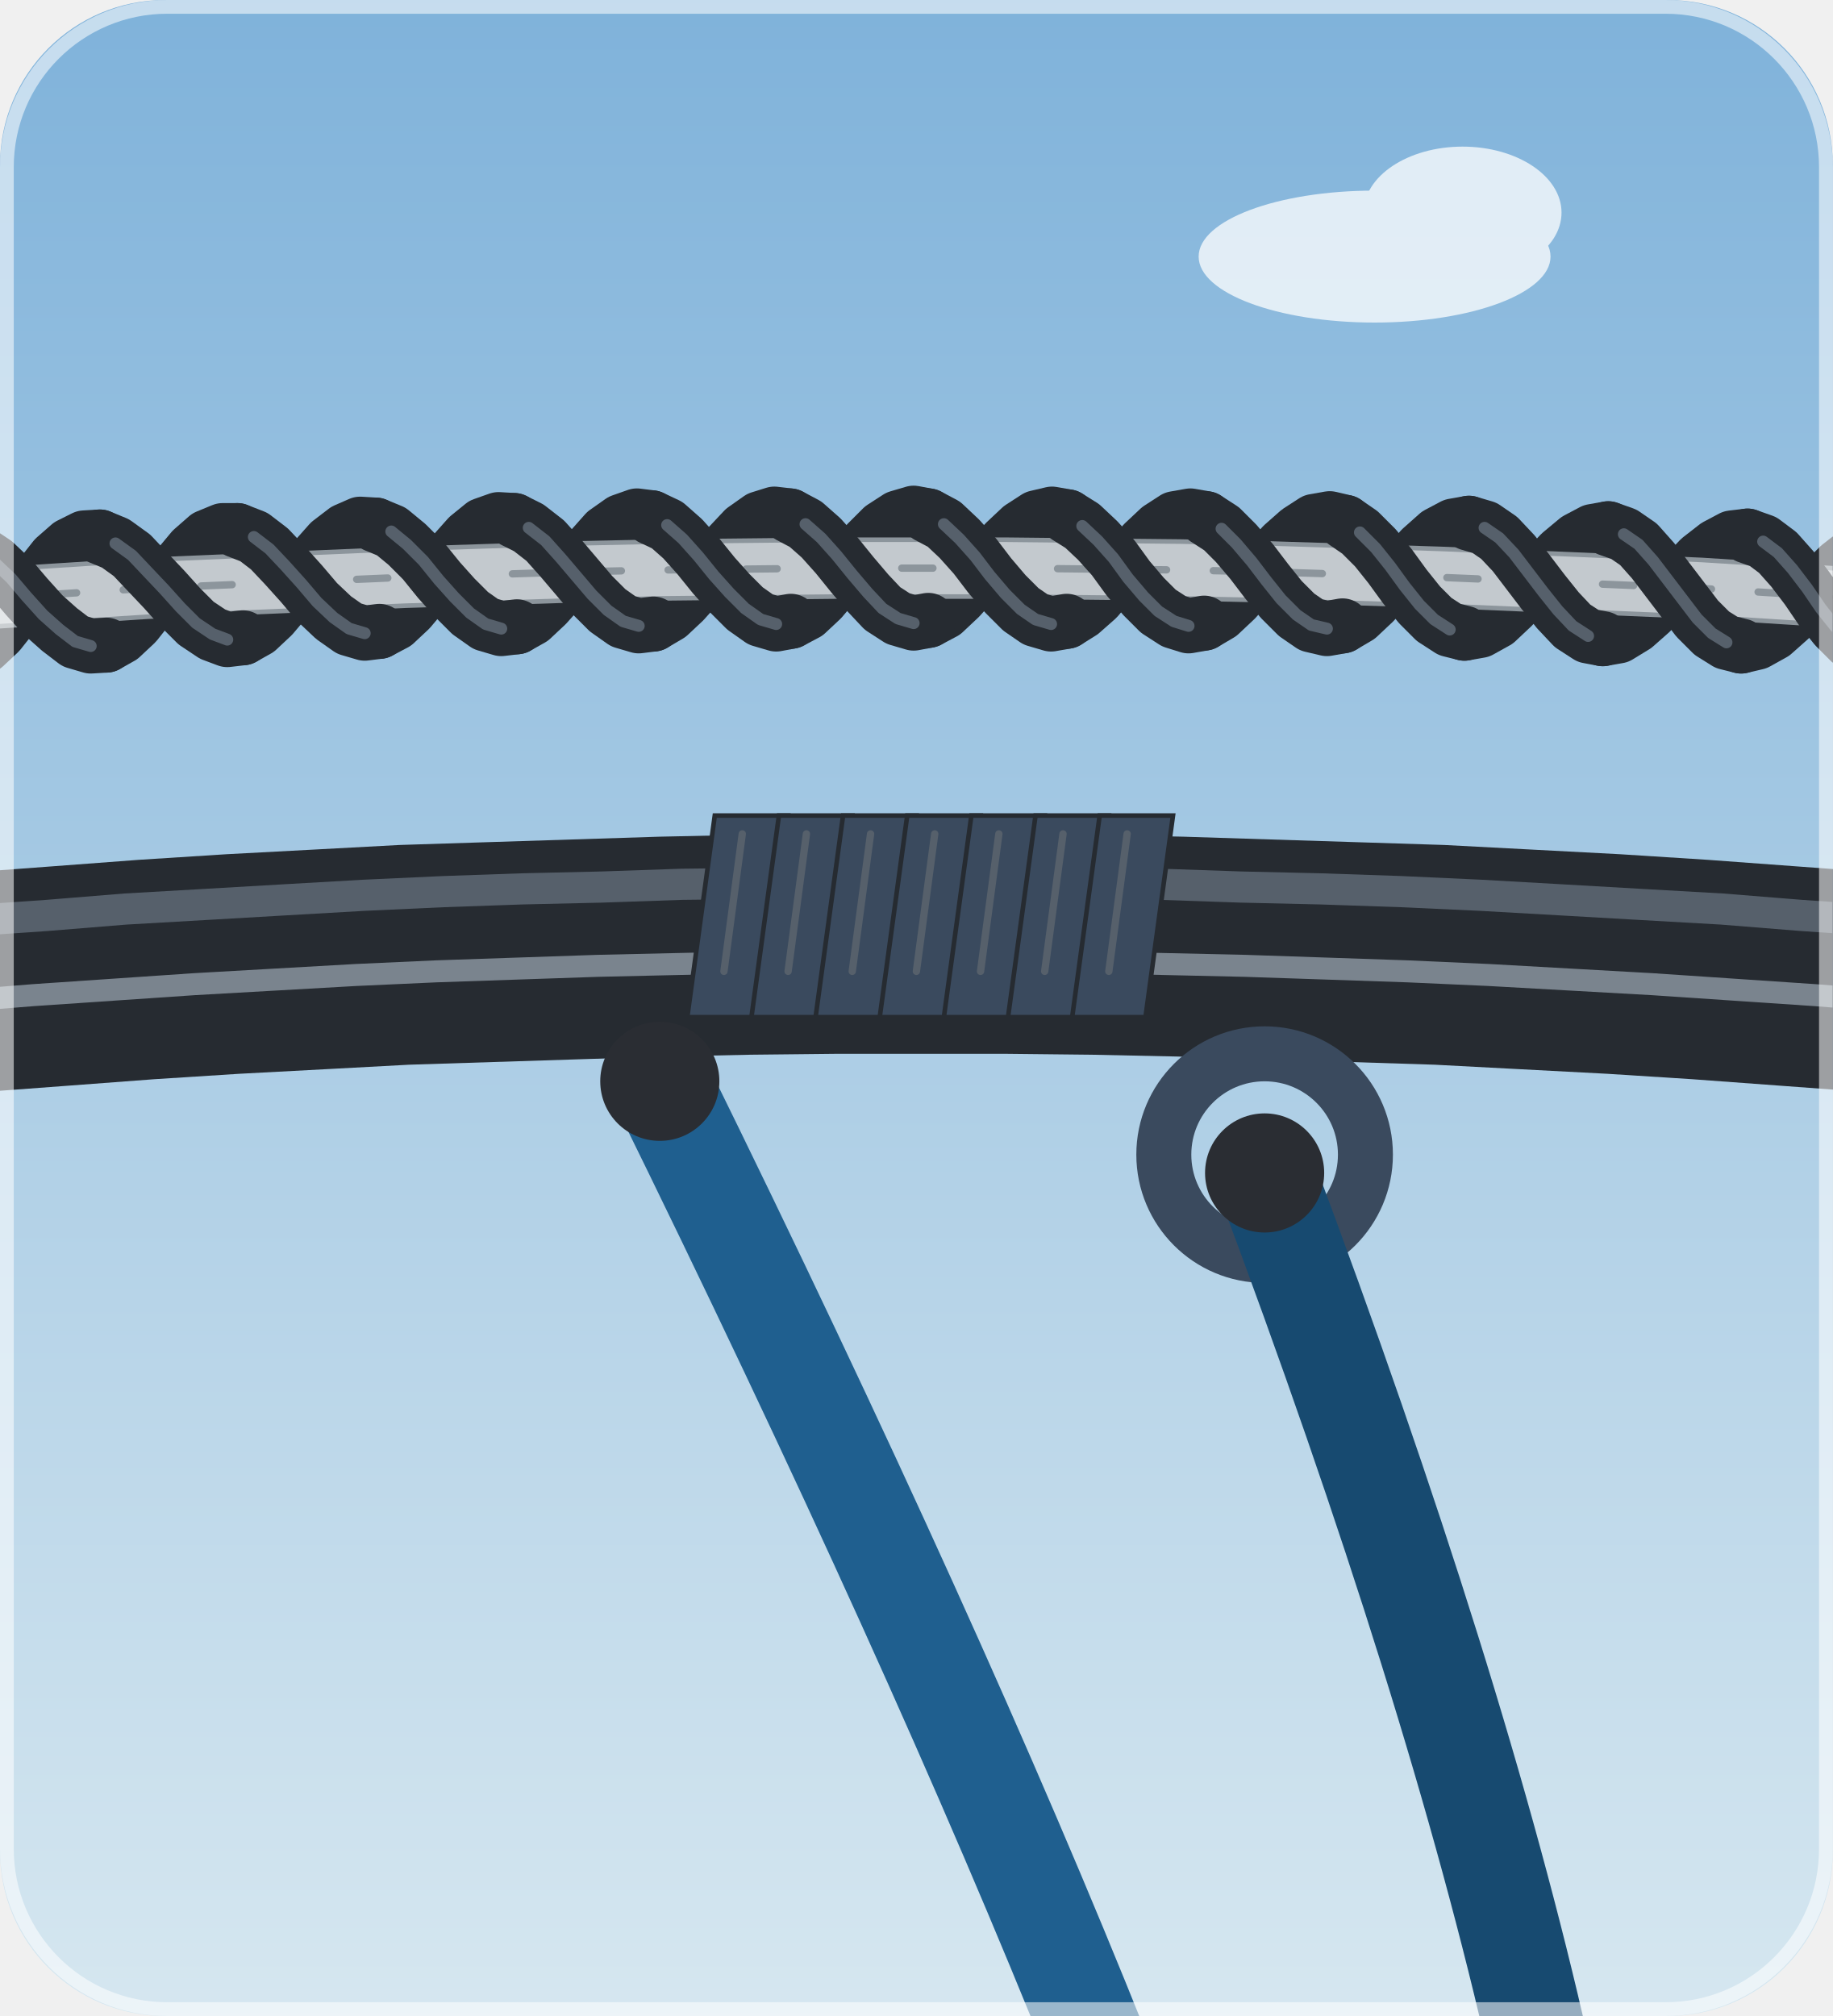
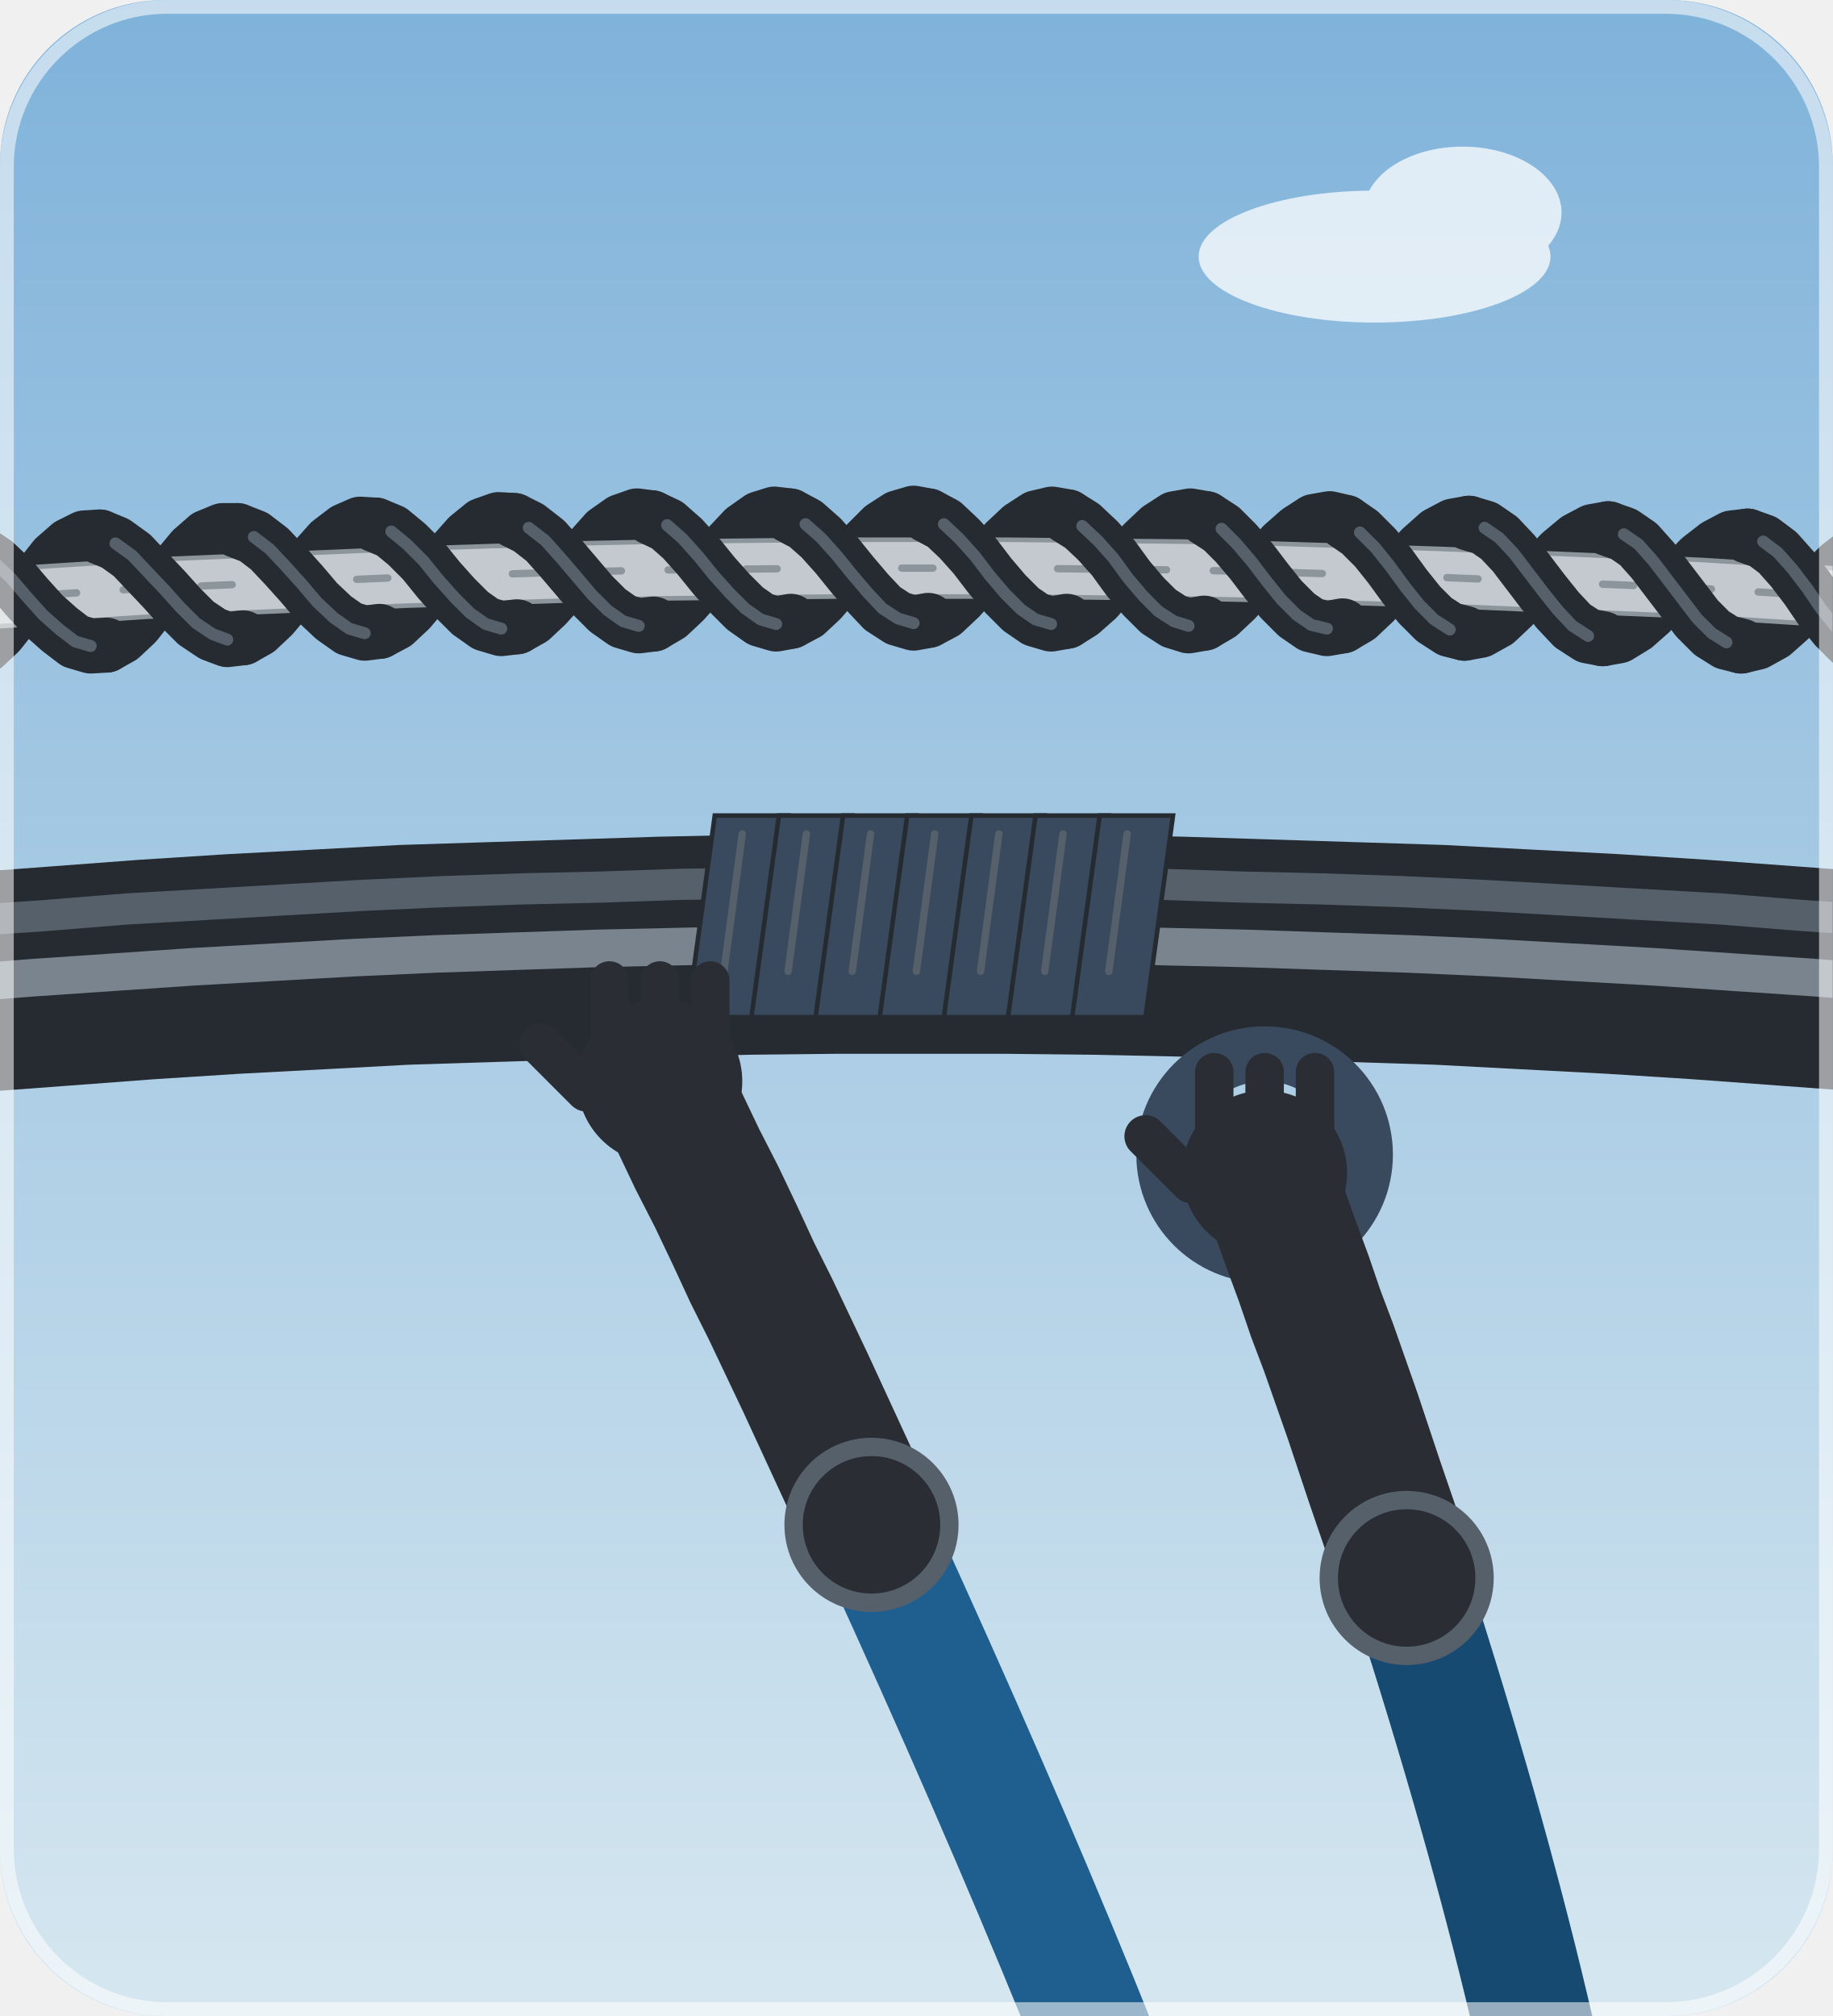
<svg xmlns="http://www.w3.org/2000/svg" viewBox="0 0 200 220" width="200" height="220">
  <defs>
    <linearGradient id="day" x1="0" y1="0" x2="0" y2="1">
      <stop offset="0" stop-color="#7FB2DA" />
      <stop offset="1" stop-color="#D6E7F0" />
    </linearGradient>
    <linearGradient id="near" x1="0" y1="0" x2="0" y2="1">
      <stop offset="0" stop-color="#A9C6DC" />
      <stop offset="0.7" stop-color="#E4ECEE" />
      <stop offset="1" stop-color="#EFE7D6" />
    </linearGradient>
    <linearGradient id="ground" x1="0" y1="0" x2="0" y2="1">
      <stop offset="0" stop-color="#9DBB72" />
      <stop offset="1" stop-color="#7E9C55" />
    </linearGradient>
    <linearGradient id="road" x1="0" y1="0" x2="0" y2="1">
      <stop offset="0" stop-color="#B9AE98" />
      <stop offset="1" stop-color="#9C917C" />
    </linearGradient>
    <linearGradient id="pole" x1="0" y1="0" x2="1" y2="0">
      <stop offset="0" stop-color="#8E979E" />
      <stop offset="0.5" stop-color="#C6CED4" />
      <stop offset="1" stop-color="#7C858C" />
    </linearGradient>
    <linearGradient id="steel" x1="0" y1="0" x2="1" y2="1">
      <stop offset="0" stop-color="#F4F7F9" />
      <stop offset="0.45" stop-color="#C3CBD1" />
      <stop offset="1" stop-color="#7D868E" />
    </linearGradient>
    <linearGradient id="ceramic" x1="0" y1="0" x2="1" y2="0">
      <stop offset="0" stop-color="#D9D3C6" />
      <stop offset="0.45" stop-color="#FAF8F2" />
      <stop offset="1" stop-color="#C8C1B2" />
    </linearGradient>
    <linearGradient id="shirt" x1="0" y1="0" x2="1" y2="0">
      <stop offset="0" stop-color="#1A5280" />
      <stop offset="0.5" stop-color="#2A6EA3" />
      <stop offset="1" stop-color="#184B75" />
    </linearGradient>
    <linearGradient id="drum" x1="0" y1="0" x2="1" y2="0">
      <stop offset="0" stop-color="#7A5A3A" />
      <stop offset="0.5" stop-color="#A47C52" />
      <stop offset="1" stop-color="#6E5034" />
    </linearGradient>
    <linearGradient id="house" x1="0" y1="0" x2="1" y2="0">
      <stop offset="0" stop-color="#D9C3A0" />
      <stop offset="1" stop-color="#B9A07A" />
    </linearGradient>
    <linearGradient id="roof" x1="0" y1="0" x2="0" y2="1">
      <stop offset="0" stop-color="#9A4E35" />
      <stop offset="1" stop-color="#743A28" />
    </linearGradient>
    <radialGradient id="glow" cx="0.5" cy="0.5" r="0.5">
      <stop offset="0" stop-color="#FFF6C8" />
      <stop offset="1" stop-color="#FFE08A" stop-opacity="0" />
    </radialGradient>
    <clipPath id="card">
      <rect x="0" y="0" width="200" height="220" rx="18" />
    </clipPath>
  </defs>
  <g clip-path="url(#card)">
    <rect width="200" height="220" fill="url(#day)" />
    <g fill="#FFFFFF" opacity="0.75">
      <ellipse cx="150" cy="28" rx="19.2" ry="7.2" />
      <ellipse cx="159.6" cy="23.2" rx="10.8" ry="7.2" />
    </g>
    <path d="M-3.3 71.3 L-1.7 70.5 L-0.1 69 L1.4 67.1 L2.9 64.9 L4.5 62.8 L6 60.9 L7.6 59.5 L9.2 58.7 L10.9 58.6" stroke="#262B31" stroke-width="6" fill="none" stroke-linecap="round" stroke-linejoin="round" />
    <path d="M26.5 69.6 L28.1 68.7 L29.7 67.2 L31.3 65.3 L32.9 63.1 L34.4 61 L36 59.2 L37.7 57.9 L39.3 57.2 L41 57.3" stroke="#262B31" stroke-width="6" fill="none" stroke-linecap="round" stroke-linejoin="round" />
    <path d="M56.4 68.4 L58 67.5 L59.6 66 L61.3 64.1 L62.9 61.9 L64.5 59.9 L66.1 58.1 L67.8 56.9 L69.5 56.3 L71.1 56.5" stroke="#262B31" stroke-width="6" fill="none" stroke-linecap="round" stroke-linejoin="round" />
    <path d="M86.3 67.8 L88 66.9 L89.6 65.4 L91.3 63.4 L93 61.3 L94.6 59.3 L96.3 57.6 L98 56.5 L99.7 56 L101.3 56.3" stroke="#262B31" stroke-width="6" fill="none" stroke-linecap="round" stroke-linejoin="round" />
    <path d="M116.4 67.8 L118 66.8 L119.7 65.3 L121.4 63.3 L123.1 61.3 L124.8 59.3 L126.5 57.7 L128.2 56.6 L129.9 56.3 L131.6 56.6" stroke="#262B31" stroke-width="6" fill="none" stroke-linecap="round" stroke-linejoin="round" />
    <path d="M146.5 68.3 L148.2 67.3 L149.9 65.7 L151.6 63.8 L153.4 61.8 L155.1 59.9 L156.9 58.3 L158.6 57.4 L160.3 57.1" stroke="#262B31" stroke-width="6" fill="none" stroke-linecap="round" stroke-linejoin="round" />
    <path d="M174.9 69.7 L176.6 69.4 L178.4 68.3 L180.1 66.8 L181.9 64.9 L183.7 62.9 L185.5 61 L187.3 59.6 L189 58.7 L190.7 58.5" stroke="#262B31" stroke-width="6" fill="none" stroke-linecap="round" stroke-linejoin="round" />
    <path d="M205.2 71.4 L206.9 71 L208.6 70 L210.4 68.4 L212.3 66.5 L214.1 64.5" stroke="#262B31" stroke-width="6" fill="none" stroke-linecap="round" stroke-linejoin="round" />
    <path d="M-12 66 L-10.5 63.8 L-8.9 61.9 L-7.4 60.5 L-5.8 59.6 L-4.1 59.5" stroke="#262B31" stroke-width="6" fill="none" stroke-linecap="round" stroke-linejoin="round" />
    <path d="M11.6 70.4 L13.2 69.5 L14.8 68 L16.3 66.1 L17.9 64 L19.5 61.8 L21 60 L22.6 58.6 L24.3 57.9 L25.9 57.9" stroke="#262B31" stroke-width="6" fill="none" stroke-linecap="round" stroke-linejoin="round" />
    <path d="M41.4 68.9 L43.1 68 L44.7 66.5 L46.3 64.6 L47.9 62.5 L49.5 60.4 L51.1 58.6 L52.7 57.3 L54.4 56.7 L56.1 56.8" stroke="#262B31" stroke-width="6" fill="none" stroke-linecap="round" stroke-linejoin="round" />
    <path d="M71.3 68.1 L73 67.1 L74.6 65.6 L76.3 63.7 L77.9 61.6 L79.6 59.5 L81.2 57.8 L82.9 56.6 L84.5 56.1 L86.2 56.3" stroke="#262B31" stroke-width="6" fill="none" stroke-linecap="round" stroke-linejoin="round" />
    <path d="M101.3 67.7 L103 66.8 L104.7 65.2 L106.4 63.3 L108 61.2 L109.7 59.2 L111.4 57.6 L113.1 56.5 L114.8 56.1 L116.5 56.4" stroke="#262B31" stroke-width="6" fill="none" stroke-linecap="round" stroke-linejoin="round" />
    <path d="M131.4 68 L133.1 67 L134.8 65.4 L136.5 63.5 L138.2 61.5 L140 59.5 L141.7 58 L143.4 56.9 L145.1 56.6 L146.8 57" stroke="#262B31" stroke-width="6" fill="none" stroke-linecap="round" stroke-linejoin="round" />
    <path d="M159.8 69.1 L161.5 68.8 L163.3 67.8 L165 66.2 L166.8 64.3 L168.5 62.3 L170.3 60.4 L172.1 58.9 L173.8 58 L175.5 57.7" stroke="#262B31" stroke-width="6" fill="none" stroke-linecap="round" stroke-linejoin="round" />
    <path d="M190 70.5 L191.7 70.1 L193.5 69.1 L195.3 67.5 L197.1 65.6 L198.9 63.6 L200.7 61.8 L202.5 60.4 L204.2 59.6 L205.9 59.5" stroke="#262B31" stroke-width="6" fill="none" stroke-linecap="round" stroke-linejoin="round" />
    <path d="M-12 66 L-2.7 65.4 L6.7 64.8 L16 64.2 L25.4 63.8 L34.8 63.4 L44.1 63 L53.5 62.7 L62.9 62.4 L72.3 62.2 L81.7 62.1 L91.1 62 L100.5 62 L109.9 62 L119.3 62.1 L128.8 62.2 L138.2 62.4 L147.7 62.7 L157.1 63 L166.6 63.4 L176.1 63.8 L185.5 64.2 L195 64.8 L204.5 65.4 L214 66" stroke="#8C959C" stroke-width="6.7" fill="none" stroke-linecap="round" stroke-linejoin="round" />
    <path d="M-12 66 L-2.7 65.4 L6.7 64.8 L16 64.2 L25.4 63.8 L34.8 63.4 L44.1 63 L53.5 62.7 L62.9 62.4 L72.3 62.2 L81.7 62.1 L91.1 62 L100.5 62 L109.9 62 L119.3 62.1 L128.8 62.2 L138.2 62.4 L147.7 62.7 L157.1 63 L166.6 63.4 L176.1 63.8 L185.5 64.2 L195 64.8 L204.5 65.4 L214 66" stroke="#C3C9CE" stroke-width="5.7" fill="none" stroke-linecap="round" stroke-linejoin="round" />
    <path d="M-12 66 L-2.7 65.4 L6.7 64.8 L16 64.2 L25.4 63.8 L34.8 63.4 L44.1 63 L53.5 62.7 L62.9 62.4 L72.3 62.2 L81.7 62.1 L91.1 62 L100.5 62 L109.9 62 L119.3 62.1 L128.8 62.2 L138.2 62.4 L147.7 62.7 L157.1 63 L166.6 63.4 L176.1 63.8 L185.5 64.2 L195 64.8 L204.5 65.4 L214 66" stroke="#8C959C" stroke-width="0.8" fill="none" stroke-linecap="round" stroke-linejoin="round" stroke-dasharray="3.4 5.1" />
    <path d="M-12 66 L-10.2 67.9 L-8.4 69.6 L-6.7 70.9 L-5 71.4 L-3.3 71.3" stroke="#262B31" stroke-width="6" fill="none" stroke-linecap="round" stroke-linejoin="round" />
    <path d="M-10.2 67.9 L-8.4 69.6 L-6.7 70.9 L-5 71.4" stroke="#56606B" stroke-width="1.3" fill="none" stroke-linecap="round" stroke-linejoin="round" />
    <path d="M10.9 58.6 L12.6 59.3 L14.4 60.6 L16.1 62.4 L17.9 64.3 L19.7 66.3 L21.4 68 L23.2 69.2 L24.8 69.8 L26.5 69.6" stroke="#262B31" stroke-width="6" fill="none" stroke-linecap="round" stroke-linejoin="round" />
    <path d="M12.6 59.3 L14.4 60.6 L16.1 62.4 L17.9 64.3 L19.7 66.3 L21.4 68 L23.2 69.2 L24.8 69.8" stroke="#56606B" stroke-width="1.3" fill="none" stroke-linecap="round" stroke-linejoin="round" />
    <path d="M41 57.3 L42.7 58 L44.4 59.4 L46.2 61.2 L47.9 63.3 L49.6 65.2 L51.3 66.9 L53 68.1 L54.7 68.6 L56.4 68.4" stroke="#262B31" stroke-width="6" fill="none" stroke-linecap="round" stroke-linejoin="round" />
    <path d="M42.7 58 L44.4 59.4 L46.2 61.2 L47.9 63.3 L49.6 65.2 L51.3 66.9 L53 68.1 L54.7 68.6" stroke="#56606B" stroke-width="1.3" fill="none" stroke-linecap="round" stroke-linejoin="round" />
    <path d="M71.1 56.5 L72.8 57.3 L74.5 58.8 L76.2 60.7 L77.9 62.8 L79.6 64.7 L81.3 66.4 L83 67.6 L84.7 68.1 L86.3 67.8" stroke="#262B31" stroke-width="6" fill="none" stroke-linecap="round" stroke-linejoin="round" />
    <path d="M72.8 57.3 L74.5 58.8 L76.2 60.7 L77.9 62.8 L79.6 64.7 L81.3 66.4 L83 67.6 L84.7 68.1" stroke="#56606B" stroke-width="1.3" fill="none" stroke-linecap="round" stroke-linejoin="round" />
    <path d="M101.3 56.3 L103 57.2 L104.7 58.8 L106.4 60.7 L108 62.8 L109.7 64.8 L111.4 66.5 L113 67.6 L114.7 68.1 L116.4 67.8" stroke="#262B31" stroke-width="6" fill="none" stroke-linecap="round" stroke-linejoin="round" />
    <path d="M103 57.2 L104.7 58.8 L106.4 60.7 L108 62.8 L109.7 64.8 L111.4 66.5 L113 67.6 L114.7 68.1" stroke="#56606B" stroke-width="1.3" fill="none" stroke-linecap="round" stroke-linejoin="round" />
    <path d="M131.6 56.6 L133.3 57.7 L134.9 59.3 L136.6 61.3 L138.2 63.4 L139.8 65.4 L141.5 67.1 L143.1 68.2 L144.8 68.6 L146.5 68.3" stroke="#262B31" stroke-width="6" fill="none" stroke-linecap="round" stroke-linejoin="round" />
    <path d="M133.3 57.7 L134.9 59.3 L136.6 61.3 L138.2 63.4 L139.8 65.4 L141.5 67.1 L143.1 68.2 L144.8 68.6" stroke="#56606B" stroke-width="1.3" fill="none" stroke-linecap="round" stroke-linejoin="round" />
    <path d="M160.3 57.1 L162 57.6 L163.6 58.7 L165.2 60.4 L166.8 62.5 L168.4 64.6 L170 66.6 L171.6 68.3 L173.3 69.4 L174.9 69.7" stroke="#262B31" stroke-width="6" fill="none" stroke-linecap="round" stroke-linejoin="round" />
    <path d="M162 57.6 L163.6 58.7 L165.2 60.4 L166.8 62.5 L168.4 64.6 L170 66.6 L171.6 68.3 L173.3 69.4" stroke="#56606B" stroke-width="1.3" fill="none" stroke-linecap="round" stroke-linejoin="round" />
    <path d="M190.7 58.5 L192.4 59.1 L194 60.3 L195.6 62.1 L197.2 64.2 L198.7 66.4 L200.3 68.4 L201.9 70 L203.5 71.1 L205.2 71.4" stroke="#262B31" stroke-width="6" fill="none" stroke-linecap="round" stroke-linejoin="round" />
    <path d="M192.4 59.1 L194 60.3 L195.6 62.1 L197.2 64.2 L198.7 66.4 L200.3 68.4 L201.9 70 L203.5 71.1" stroke="#56606B" stroke-width="1.3" fill="none" stroke-linecap="round" stroke-linejoin="round" />
    <path d="M-4.1 59.5 L-2.4 60.2 L-0.6 61.4 L1.2 63.1 L2.9 65.1 L4.7 67.1 L6.5 68.7 L8.2 70 L9.9 70.5 L11.6 70.4" stroke="#262B31" stroke-width="6" fill="none" stroke-linecap="round" stroke-linejoin="round" />
    <path d="M-2.4 60.2 L-0.6 61.4 L1.2 63.1 L2.9 65.1 L4.7 67.1 L6.5 68.7 L8.2 70 L9.9 70.5" stroke="#56606B" stroke-width="1.3" fill="none" stroke-linecap="round" stroke-linejoin="round" />
    <path d="M25.9 57.9 L27.7 58.6 L29.4 59.9 L31.1 61.7 L32.9 63.7 L34.6 65.7 L36.4 67.4 L38.1 68.6 L39.8 69.1 L41.4 68.9" stroke="#262B31" stroke-width="6" fill="none" stroke-linecap="round" stroke-linejoin="round" />
    <path d="M27.7 58.6 L29.4 59.9 L31.1 61.7 L32.9 63.7 L34.6 65.7 L36.4 67.4 L38.1 68.6 L39.8 69.1" stroke="#56606B" stroke-width="1.3" fill="none" stroke-linecap="round" stroke-linejoin="round" />
    <path d="M56.1 56.8 L57.7 57.6 L59.5 59 L61.2 60.9 L62.9 62.9 L64.6 64.9 L66.3 66.6 L68 67.8 L69.7 68.3 L71.3 68.1" stroke="#262B31" stroke-width="6" fill="none" stroke-linecap="round" stroke-linejoin="round" />
    <path d="M57.7 57.6 L59.5 59 L61.2 60.9 L62.9 62.9 L64.6 64.9 L66.3 66.6 L68 67.8 L69.7 68.3" stroke="#56606B" stroke-width="1.3" fill="none" stroke-linecap="round" stroke-linejoin="round" />
    <path d="M86.2 56.3 L87.9 57.2 L89.6 58.7 L91.3 60.6 L93 62.7 L94.7 64.7 L96.3 66.4 L98 67.5 L99.7 68 L101.3 67.7" stroke="#262B31" stroke-width="6" fill="none" stroke-linecap="round" stroke-linejoin="round" />
    <path d="M87.9 57.2 L89.6 58.7 L91.3 60.6 L93 62.7 L94.7 64.7 L96.3 66.4 L98 67.5 L99.7 68" stroke="#56606B" stroke-width="1.3" fill="none" stroke-linecap="round" stroke-linejoin="round" />
    <path d="M116.5 56.4 L118.1 57.4 L119.8 59 L121.5 60.9 L123.1 63.1 L124.8 65.1 L126.4 66.7 L128.1 67.8 L129.7 68.3 L131.4 68" stroke="#262B31" stroke-width="6" fill="none" stroke-linecap="round" stroke-linejoin="round" />
    <path d="M118.1 57.4 L119.8 59 L121.5 60.9 L123.1 63.1 L124.8 65.1 L126.4 66.7 L128.1 67.8 L129.7 68.3" stroke="#56606B" stroke-width="1.3" fill="none" stroke-linecap="round" stroke-linejoin="round" />
    <path d="M146.8 57 L148.4 58.1 L150.1 59.8 L151.7 61.8 L153.3 64 L154.9 66 L156.5 67.6 L158.2 68.7 L159.8 69.1" stroke="#262B31" stroke-width="6" fill="none" stroke-linecap="round" stroke-linejoin="round" />
    <path d="M148.4 58.1 L150.1 59.8 L151.7 61.8 L153.3 64 L154.9 66 L156.5 67.6 L158.2 68.7" stroke="#56606B" stroke-width="1.3" fill="none" stroke-linecap="round" stroke-linejoin="round" />
    <path d="M175.5 57.7 L177.2 58.3 L178.8 59.4 L180.4 61.2 L182 63.3 L183.6 65.4 L185.2 67.5 L186.8 69.1 L188.4 70.1 L190 70.5" stroke="#262B31" stroke-width="6" fill="none" stroke-linecap="round" stroke-linejoin="round" />
    <path d="M177.2 58.3 L178.8 59.4 L180.4 61.2 L182 63.3 L183.6 65.4 L185.2 67.5 L186.8 69.1 L188.4 70.1" stroke="#56606B" stroke-width="1.3" fill="none" stroke-linecap="round" stroke-linejoin="round" />
    <path d="M205.9 59.5 L207.6 60.1 L209.2 61.3 L210.8 63.1 L212.4 65.3 L213.9 67.5" stroke="#262B31" stroke-width="6" fill="none" stroke-linecap="round" stroke-linejoin="round" />
    <path d="M207.6 60.1 L209.2 61.3 L210.8 63.1 L212.4 65.3" stroke="#56606B" stroke-width="1.3" fill="none" stroke-linecap="round" stroke-linejoin="round" />
    <path d="M-12 108 L-2.7 107.2 L6.7 106.5 L16 105.8 L25.4 105.2 L34.8 104.7 L44.1 104.2 L53.5 103.9 L62.9 103.6 L72.3 103.3 L81.7 103.1 L91.1 103 L100.5 103 L109.9 103 L119.3 103.1 L128.8 103.3 L138.2 103.6 L147.7 103.9 L157.1 104.2 L166.6 104.7 L176.1 105.2 L185.5 105.8 L195 106.5 L204.5 107.2 L214 108" stroke="#262B31" stroke-width="24" fill="none" stroke-linecap="round" stroke-linejoin="round" />
    <path d="M-3.6 100.5 L5.1 99.9 L13.7 99.2 L22.4 98.7 L31 98.2 L39.7 97.7 L48.4 97.3 L57 97 L65.7 96.8 L74.4 96.5 L83.1 96.4 L91.8 96.3 L100.5 96.3 L109.2 96.3 L117.9 96.4 L126.7 96.5 L135.4 96.8 L144.1 97 L152.9 97.3 L161.6 97.7 L170.4 98.2 L179.1 98.7 L187.9 99.2 L196.6 99.9 L205.4 100.5" stroke="#56606B" stroke-width="3.4" fill="none" stroke-linecap="round" stroke-linejoin="round" />
-     <path d="M-5.1 109.3 L3.6 108.6 L12.4 108 L21.2 107.4 L30 106.9 L38.8 106.4 L47.6 106 L56.4 105.7 L65.2 105.4 L74 105.2 L82.8 105 L91.7 105 L100.5 104.9 L109.3 105 L118.2 105 L127 105.2 L135.9 105.4 L144.8 105.7 L153.6 106 L162.5 106.4 L171.4 106.9 L180.3 107.4 L189.2 108 L198.1 108.6 L207 109.3" stroke="#7A848E" stroke-width="2.4" fill="none" stroke-linecap="round" stroke-linejoin="round" />
+     <path d="M-5.3 107.4 L3.5 106.7 L12.3 106.1 L21.1 105.5 L29.9 105 L38.7 104.5 L47.5 104.1 L56.3 103.8 L65.1 103.5 L74 103.3 L82.8 103.1 L91.7 103 L100.5 103 L109.4 103 L118.2 103.1 L127.1 103.3 L136 103.5 L144.8 103.8 L153.7 104.1 L162.6 104.5 L171.5 105 L180.4 105.5 L189.3 106.1 L198.2 106.7 L207.2 107.4" stroke="#7A848E" stroke-width="4.1" fill="none" stroke-linecap="round" stroke-linejoin="round" />
    <path d="M78 89 l8 0 l-3 22 l-8 0 Z" fill="#3A4A5E" stroke="#262B31" stroke-width="0.5" />
    <path d="M81 91 l-2 15" stroke="#56606B" stroke-width="0.8" fill="none" stroke-linecap="round" stroke-linejoin="round" />
    <path d="M85 89 l8 0 l-3 22 l-8 0 Z" fill="#3A4A5E" stroke="#262B31" stroke-width="0.5" />
    <path d="M88 91 l-2 15" stroke="#56606B" stroke-width="0.8" fill="none" stroke-linecap="round" stroke-linejoin="round" />
    <path d="M92 89 l8 0 l-3 22 l-8 0 Z" fill="#3A4A5E" stroke="#262B31" stroke-width="0.5" />
    <path d="M95 91 l-2 15" stroke="#56606B" stroke-width="0.8" fill="none" stroke-linecap="round" stroke-linejoin="round" />
    <path d="M99 89 l8 0 l-3 22 l-8 0 Z" fill="#3A4A5E" stroke="#262B31" stroke-width="0.5" />
    <path d="M102 91 l-2 15" stroke="#56606B" stroke-width="0.8" fill="none" stroke-linecap="round" stroke-linejoin="round" />
    <path d="M106 89 l8 0 l-3 22 l-8 0 Z" fill="#3A4A5E" stroke="#262B31" stroke-width="0.5" />
    <path d="M109 91 l-2 15" stroke="#56606B" stroke-width="0.8" fill="none" stroke-linecap="round" stroke-linejoin="round" />
    <path d="M113 89 l8 0 l-3 22 l-8 0 Z" fill="#3A4A5E" stroke="#262B31" stroke-width="0.5" />
    <path d="M116 91 l-2 15" stroke="#56606B" stroke-width="0.8" fill="none" stroke-linecap="round" stroke-linejoin="round" />
    <path d="M120 89 l8 0 l-3 22 l-8 0 Z" fill="#3A4A5E" stroke="#262B31" stroke-width="0.5" />
    <path d="M123 91 l-2 15" stroke="#56606B" stroke-width="0.8" fill="none" stroke-linecap="round" stroke-linejoin="round" />
    <circle cx="138" cy="126" r="11" fill="none" stroke="#3A4A5E" stroke-width="6" />
-     <path d="M168 224 Q159 184 138 128" stroke="#174A70" stroke-width="11" stroke-linecap="round" fill="none" />
-     <circle cx="138" cy="128" r="6.5" fill="#2A2D33" />
-     <path d="M120 224 Q102 179 72 118" stroke="#1F5F8F" stroke-width="11" stroke-linecap="round" fill="none" />
-     <circle cx="72" cy="118" r="6.5" fill="#2A2D33" />
+     <path d="M168 224 Q159 184 138 128" stroke="#174A70" stroke-width="13" stroke-linecap="round" fill="none" />
+     <path d="M153.5 172.2 L152.4 168.7 L151.2 165.2 L150 161.7 L148.8 158.1 L147.6 154.5 L146.3 150.8 L145 147.1 L143.6 143.4 L142.3 139.6 L140.9 135.8 L139.5 131.9 L138 128" stroke="#2A2D33" stroke-width="15" fill="none" stroke-linecap="round" stroke-linejoin="round" />
+     <circle cx="153.5" cy="172.2" r="8.5" fill="#2A2D33" stroke="#56606B" stroke-width="2" />
+     <circle cx="138" cy="128" r="9" fill="#2A2D33" />
+     <path d="M132.5 125 L132.5 117" stroke="#2A2D33" stroke-width="4.2" fill="none" stroke-linecap="round" stroke-linejoin="round" />
+     <path d="M138 125 L138 117" stroke="#2A2D33" stroke-width="4.2" fill="none" stroke-linecap="round" stroke-linejoin="round" />
+     <path d="M143.5 125 L143.5 117" stroke="#2A2D33" stroke-width="4.2" fill="none" stroke-linecap="round" stroke-linejoin="round" />
+     <path d="M130 129 L125 124" stroke="#2A2D33" stroke-width="4.6" fill="none" stroke-linecap="round" stroke-linejoin="round" />
+     <path d="M120 224 Q102 179 72 118" stroke="#1F5F8F" stroke-width="13" stroke-linecap="round" fill="none" />
+     <path d="M95.1 166.4 L93.3 162.6 L91.5 158.7 L89.7 154.8 L87.9 150.9 L86 146.9 L84.1 142.9 L82.1 138.9 L80.2 134.8 L78.2 130.6 L76.1 126.5 L74.1 122.3 L72 118" stroke="#2A2D33" stroke-width="15" fill="none" stroke-linecap="round" stroke-linejoin="round" />
+     <circle cx="95.1" cy="166.4" r="8.5" fill="#2A2D33" stroke="#56606B" stroke-width="2" />
+     <circle cx="72" cy="118" r="9" fill="#2A2D33" />
+     <path d="M66.5 115 L66.5 107" stroke="#2A2D33" stroke-width="4.2" fill="none" stroke-linecap="round" stroke-linejoin="round" />
+     <path d="M72 115 L72 107" stroke="#2A2D33" stroke-width="4.2" fill="none" stroke-linecap="round" stroke-linejoin="round" />
+     <path d="M77.5 115 L77.5 107" stroke="#2A2D33" stroke-width="4.2" fill="none" stroke-linecap="round" stroke-linejoin="round" />
+     <path d="M64 119 L59 114" stroke="#2A2D33" stroke-width="4.6" fill="none" stroke-linecap="round" stroke-linejoin="round" />
  </g>
  <rect x="0.75" y="0.75" width="198.5" height="218.5" rx="17.5" fill="none" stroke="#FFFFFF" stroke-opacity="0.55" stroke-width="1.5" />
</svg>
